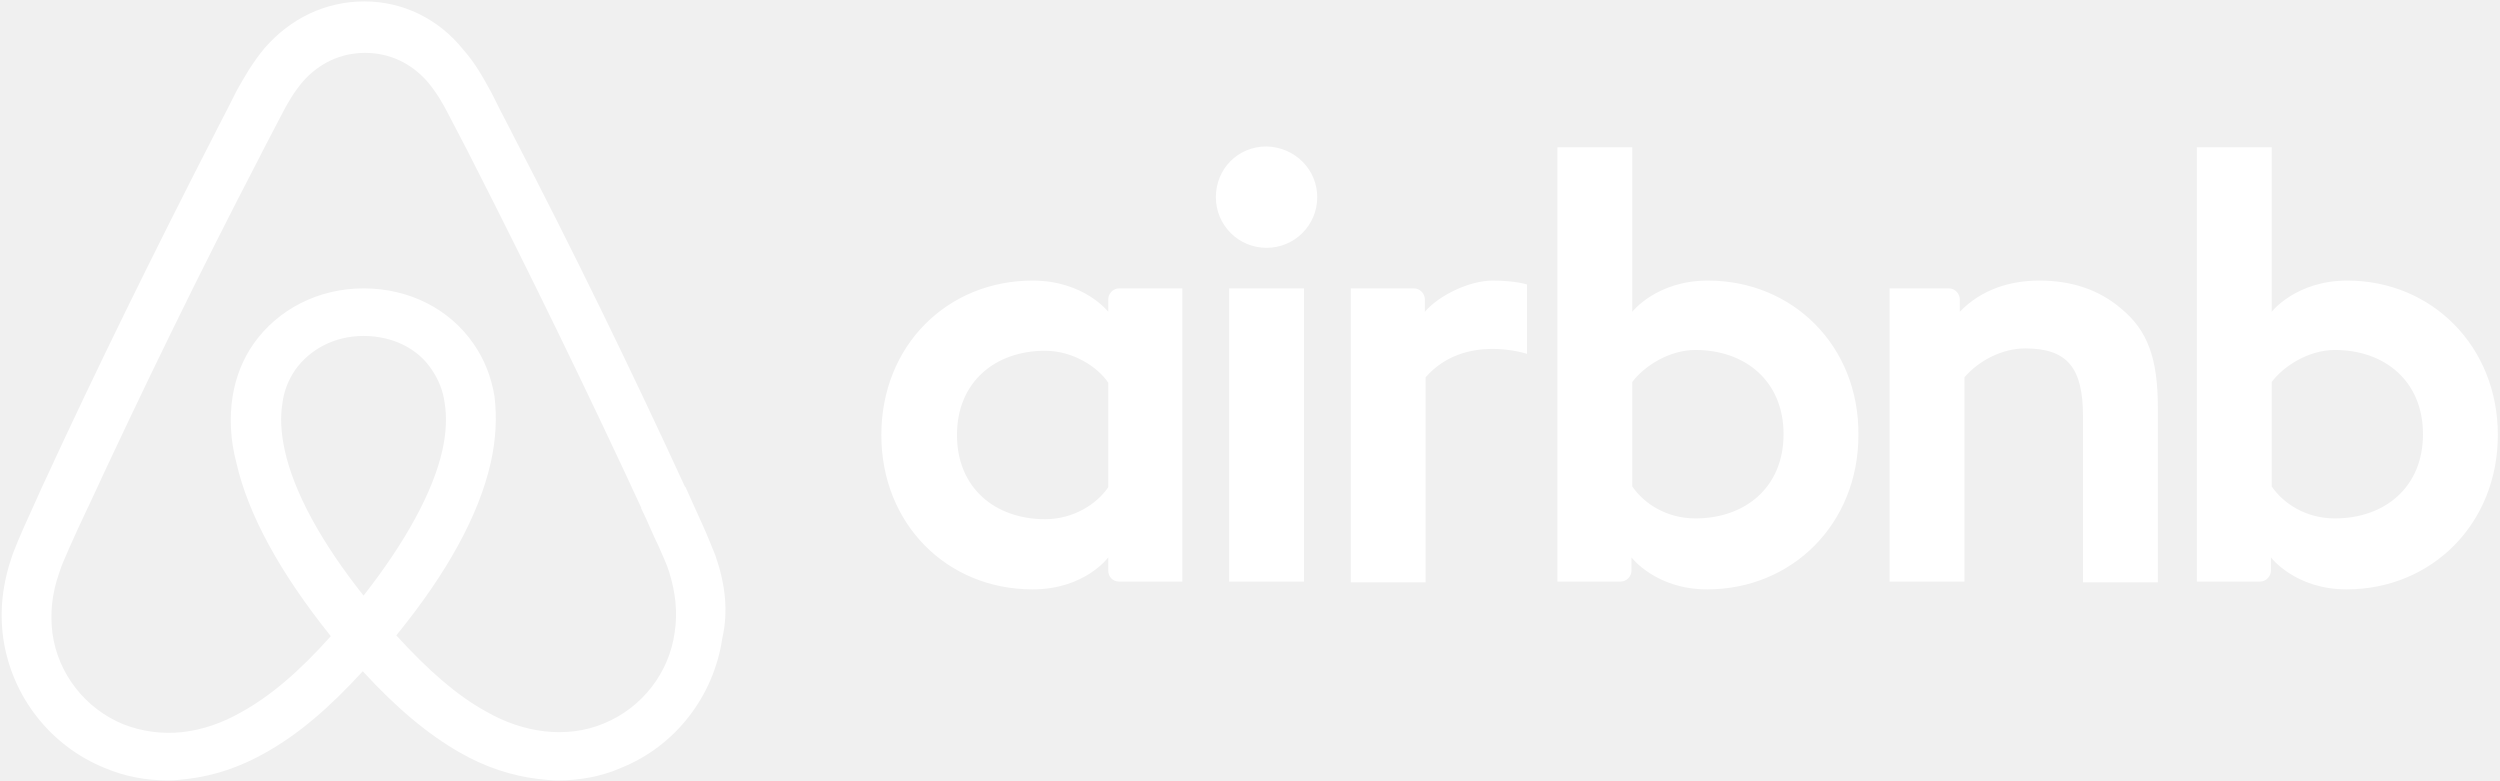
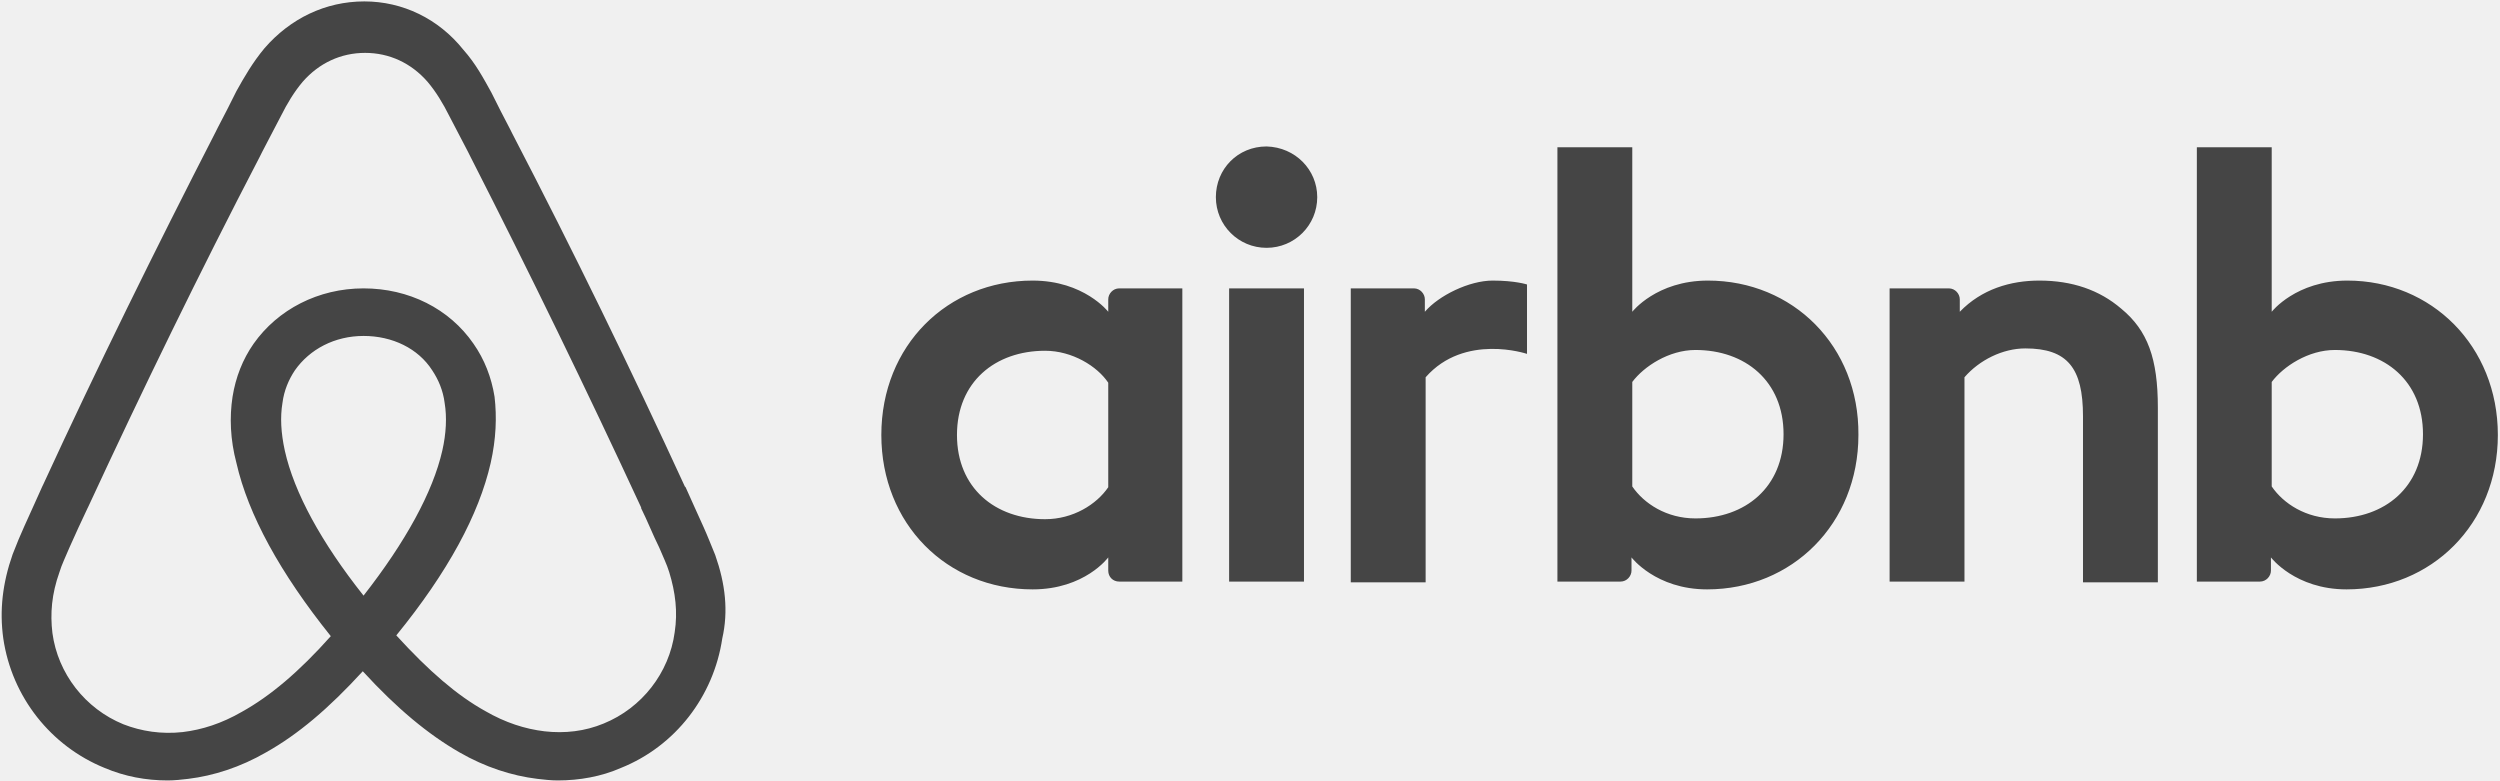
<svg xmlns="http://www.w3.org/2000/svg" width="490" height="153" viewBox="0 0 490 153" fill="none">
-   <g clip-path="url(#clip0_2662_278)">
-     <path d="M258.179 38.64C258.179 44.142 253.747 48.574 248.245 48.574C242.742 48.574 238.31 44.142 238.31 38.64C238.31 33.137 242.589 28.705 248.245 28.705C253.9 28.858 258.179 33.29 258.179 38.64ZM217.218 58.661C217.218 59.579 217.218 61.107 217.218 61.107C217.218 61.107 212.48 54.993 202.393 54.993C185.733 54.993 172.742 67.679 172.742 85.256C172.742 102.679 185.58 115.518 202.393 115.518C212.633 115.518 217.218 109.251 217.218 109.251V111.85C217.218 113.072 218.135 113.989 219.358 113.989H231.738V56.522C231.738 56.522 220.428 56.522 219.358 56.522C218.135 56.522 217.218 57.592 217.218 58.661ZM217.218 95.496C214.926 98.858 210.34 101.762 204.838 101.762C195.056 101.762 187.567 95.649 187.567 85.256C187.567 74.862 195.056 68.749 204.838 68.749C210.188 68.749 215.078 71.806 217.218 75.015V95.496ZM240.908 56.522H255.581V113.989H240.908V56.522ZM460.08 54.993C449.993 54.993 445.255 61.107 445.255 61.107V28.858H430.582V113.989C430.582 113.989 441.892 113.989 442.962 113.989C444.185 113.989 445.102 112.92 445.102 111.85V109.251C445.102 109.251 449.84 115.518 459.927 115.518C476.587 115.518 489.578 102.679 489.578 85.256C489.578 67.832 476.587 54.993 460.08 54.993ZM457.635 101.609C451.98 101.609 447.547 98.706 445.255 95.343V74.862C447.547 71.806 452.438 68.596 457.635 68.596C467.416 68.596 474.905 74.71 474.905 85.103C474.905 95.496 467.416 101.609 457.635 101.609ZM422.94 79.906V114.142H408.267V81.588C408.267 72.111 405.211 68.29 396.957 68.29C392.525 68.29 387.94 70.583 385.036 73.945V113.989H370.363V56.522H381.979C383.202 56.522 384.119 57.592 384.119 58.661V61.107C388.398 56.675 394.053 54.993 399.708 54.993C406.128 54.993 411.477 56.828 415.757 60.496C420.953 64.775 422.94 70.277 422.94 79.906ZM334.752 54.993C324.664 54.993 319.926 61.107 319.926 61.107V28.858H305.254V113.989C305.254 113.989 316.564 113.989 317.634 113.989C318.856 113.989 319.773 112.92 319.773 111.85V109.251C319.773 109.251 324.511 115.518 334.599 115.518C351.258 115.518 364.25 102.679 364.25 85.256C364.403 67.832 351.411 54.993 334.752 54.993ZM332.306 101.609C326.651 101.609 322.219 98.706 319.926 95.343V74.862C322.219 71.806 327.11 68.596 332.306 68.596C342.088 68.596 349.577 74.71 349.577 85.103C349.577 95.496 342.088 101.609 332.306 101.609ZM292.568 54.993C297 54.993 299.293 55.758 299.293 55.758V69.36C299.293 69.36 287.066 65.234 279.424 73.945V114.142H264.751V56.522C264.751 56.522 276.061 56.522 277.131 56.522C278.354 56.522 279.271 57.592 279.271 58.661V61.107C282.022 57.897 287.983 54.993 292.568 54.993ZM140.187 108.793C139.423 106.959 138.659 104.972 137.894 103.291C136.672 100.54 135.449 97.941 134.379 95.496L134.226 95.343C123.68 72.417 112.37 49.185 100.449 26.26L99.99 25.343C98.767 23.05 97.545 20.605 96.322 18.159C94.794 15.408 93.265 12.504 90.82 9.753C85.929 3.639 78.898 0.277 71.409 0.277C63.767 0.277 56.889 3.639 51.846 9.447C49.553 12.198 47.872 15.102 46.344 17.853C45.121 20.299 43.898 22.744 42.675 25.037L42.217 25.954C30.448 48.88 18.985 72.111 8.439 95.037L8.287 95.343C7.217 97.788 5.994 100.387 4.771 103.138C4.007 104.819 3.243 106.653 2.479 108.64C0.492 114.295 -0.12 119.644 0.645 125.147C2.326 136.61 9.968 146.239 20.514 150.518C24.488 152.199 28.614 152.964 32.894 152.964C34.116 152.964 35.645 152.811 36.867 152.658C41.911 152.046 47.108 150.365 52.151 147.461C58.418 143.946 64.379 138.902 71.104 131.566C77.829 138.902 83.942 143.946 90.056 147.461C95.099 150.365 100.296 152.046 105.34 152.658C106.562 152.811 108.091 152.964 109.313 152.964C113.593 152.964 117.872 152.199 121.693 150.518C132.392 146.239 139.881 136.457 141.563 125.147C142.785 119.797 142.174 114.448 140.187 108.793ZM71.256 116.741C63.003 106.347 57.654 96.566 55.82 88.312C55.055 84.797 54.903 81.74 55.361 78.989C55.667 76.544 56.584 74.404 57.807 72.57C60.711 68.443 65.601 65.845 71.256 65.845C76.912 65.845 81.955 68.29 84.706 72.57C85.929 74.404 86.846 76.544 87.152 78.989C87.61 81.74 87.457 84.95 86.693 88.312C84.859 96.413 79.51 106.195 71.256 116.741ZM132.239 123.924C131.17 131.872 125.82 138.749 118.331 141.806C114.663 143.335 110.689 143.793 106.715 143.335C102.894 142.876 99.073 141.653 95.099 139.361C89.597 136.304 84.095 131.566 77.676 124.535C87.763 112.155 93.877 100.845 96.169 90.758C97.239 86.02 97.392 81.74 96.933 77.766C96.322 73.945 94.947 70.43 92.807 67.373C88.069 60.496 80.121 56.522 71.256 56.522C62.392 56.522 54.444 60.648 49.706 67.373C47.566 70.43 46.191 73.945 45.579 77.766C44.968 81.74 45.121 86.173 46.344 90.758C48.636 100.845 54.903 112.308 64.837 124.688C58.571 131.719 52.916 136.457 47.413 139.514C43.44 141.806 39.619 143.029 35.798 143.487C31.671 143.946 27.697 143.335 24.182 141.959C16.693 138.902 11.343 132.024 10.274 124.077C9.815 120.256 10.121 116.435 11.649 112.155C12.107 110.627 12.872 109.099 13.636 107.265C14.706 104.819 15.928 102.221 17.151 99.623L17.304 99.317C27.85 76.544 39.16 53.312 50.929 30.692L51.387 29.775C52.61 27.482 53.833 25.037 55.055 22.744C56.278 20.299 57.654 18.006 59.335 16.019C62.545 12.351 66.824 10.364 71.562 10.364C76.3 10.364 80.58 12.351 83.789 16.019C85.471 18.006 86.846 20.299 88.069 22.744C89.291 25.037 90.514 27.482 91.737 29.775L92.195 30.692C103.811 53.465 115.121 76.697 125.667 99.47V99.623C126.89 102.068 127.96 104.819 129.183 107.265C129.947 109.099 130.711 110.627 131.169 112.155C132.392 116.129 132.851 119.95 132.239 123.924Z" fill="white" />
+   <g clip-path="url(#clip0_2662_373)">
+     <path d="M258.179 38.64C258.179 44.142 253.747 48.574 248.245 48.574C242.742 48.574 238.31 44.142 238.31 38.64C238.31 33.137 242.589 28.705 248.245 28.705C253.9 28.858 258.179 33.29 258.179 38.64ZM217.218 58.661C217.218 59.579 217.218 61.107 217.218 61.107C217.218 61.107 212.48 54.993 202.393 54.993C185.733 54.993 172.742 67.679 172.742 85.256C172.742 102.679 185.58 115.518 202.393 115.518C212.633 115.518 217.218 109.251 217.218 109.251V111.85C217.218 113.072 218.135 113.989 219.358 113.989H231.738V56.522C231.738 56.522 220.428 56.522 219.358 56.522C218.135 56.522 217.218 57.592 217.218 58.661ZM217.218 95.496C214.926 98.858 210.34 101.762 204.838 101.762C195.056 101.762 187.567 95.649 187.567 85.256C187.567 74.862 195.056 68.749 204.838 68.749C210.188 68.749 215.078 71.806 217.218 75.015V95.496ZM240.908 56.522H255.581V113.989H240.908V56.522ZM460.08 54.993C449.993 54.993 445.255 61.107 445.255 61.107V28.858H430.582V113.989C430.582 113.989 441.892 113.989 442.962 113.989C444.185 113.989 445.102 112.92 445.102 111.85V109.251C445.102 109.251 449.84 115.518 459.927 115.518C476.587 115.518 489.578 102.679 489.578 85.256C489.578 67.832 476.587 54.993 460.08 54.993ZM457.635 101.609C451.98 101.609 447.547 98.706 445.255 95.343V74.862C447.547 71.806 452.438 68.596 457.635 68.596C467.416 68.596 474.905 74.71 474.905 85.103C474.905 95.496 467.416 101.609 457.635 101.609ZM422.94 79.906V114.142H408.267V81.588C408.267 72.111 405.211 68.29 396.957 68.29C392.525 68.29 387.94 70.583 385.036 73.945V113.989H370.363V56.522H381.979C383.202 56.522 384.119 57.592 384.119 58.661V61.107C388.398 56.675 394.053 54.993 399.708 54.993C406.128 54.993 411.477 56.828 415.757 60.496C420.953 64.775 422.94 70.277 422.94 79.906ZM334.752 54.993C324.664 54.993 319.926 61.107 319.926 61.107V28.858H305.254V113.989C305.254 113.989 316.564 113.989 317.634 113.989C318.856 113.989 319.773 112.92 319.773 111.85V109.251C319.773 109.251 324.511 115.518 334.599 115.518C351.258 115.518 364.25 102.679 364.25 85.256C364.403 67.832 351.411 54.993 334.752 54.993ZM332.306 101.609C326.651 101.609 322.219 98.706 319.926 95.343V74.862C322.219 71.806 327.11 68.596 332.306 68.596C342.088 68.596 349.577 74.71 349.577 85.103C349.577 95.496 342.088 101.609 332.306 101.609ZM292.568 54.993C297 54.993 299.293 55.758 299.293 55.758V69.36C299.293 69.36 287.066 65.234 279.424 73.945V114.142H264.751V56.522C264.751 56.522 276.061 56.522 277.131 56.522C278.354 56.522 279.271 57.592 279.271 58.661V61.107C282.022 57.897 287.983 54.993 292.568 54.993ZM140.187 108.793C139.423 106.959 138.659 104.972 137.894 103.291C136.672 100.54 135.449 97.941 134.379 95.496L134.226 95.343C123.68 72.417 112.37 49.185 100.449 26.26L99.99 25.343C98.767 23.05 97.545 20.605 96.322 18.159C94.794 15.408 93.265 12.504 90.82 9.753C85.929 3.639 78.898 0.277 71.409 0.277C63.767 0.277 56.889 3.639 51.846 9.447C49.553 12.198 47.872 15.102 46.344 17.853C45.121 20.299 43.898 22.744 42.675 25.037L42.217 25.954C30.448 48.88 18.985 72.111 8.439 95.037L8.287 95.343C7.217 97.788 5.994 100.387 4.771 103.138C4.007 104.819 3.243 106.653 2.479 108.64C0.492 114.295 -0.12 119.644 0.645 125.147C2.326 136.61 9.968 146.239 20.514 150.518C24.488 152.199 28.614 152.964 32.894 152.964C34.116 152.964 35.645 152.811 36.867 152.658C41.911 152.046 47.108 150.365 52.151 147.461C58.418 143.946 64.379 138.902 71.104 131.566C77.829 138.902 83.942 143.946 90.056 147.461C95.099 150.365 100.296 152.046 105.34 152.658C106.562 152.811 108.091 152.964 109.313 152.964C113.593 152.964 117.872 152.199 121.693 150.518C132.392 146.239 139.881 136.457 141.563 125.147C142.785 119.797 142.174 114.448 140.187 108.793ZM71.256 116.741C63.003 106.347 57.654 96.566 55.82 88.312C55.055 84.797 54.903 81.74 55.361 78.989C55.667 76.544 56.584 74.404 57.807 72.57C60.711 68.443 65.601 65.845 71.256 65.845C76.912 65.845 81.955 68.29 84.706 72.57C85.929 74.404 86.846 76.544 87.152 78.989C87.61 81.74 87.457 84.95 86.693 88.312C84.859 96.413 79.51 106.195 71.256 116.741ZM132.239 123.924C131.17 131.872 125.82 138.749 118.331 141.806C114.663 143.335 110.689 143.793 106.715 143.335C102.894 142.876 99.073 141.653 95.099 139.361C89.597 136.304 84.095 131.566 77.676 124.535C87.763 112.155 93.877 100.845 96.169 90.758C97.239 86.02 97.392 81.74 96.933 77.766C96.322 73.945 94.947 70.43 92.807 67.373C88.069 60.496 80.121 56.522 71.256 56.522C62.392 56.522 54.444 60.648 49.706 67.373C47.566 70.43 46.191 73.945 45.579 77.766C44.968 81.74 45.121 86.173 46.344 90.758C48.636 100.845 54.903 112.308 64.837 124.688C58.571 131.719 52.916 136.457 47.413 139.514C43.44 141.806 39.619 143.029 35.798 143.487C31.671 143.946 27.697 143.335 24.182 141.959C16.693 138.902 11.343 132.024 10.274 124.077C9.815 120.256 10.121 116.435 11.649 112.155C12.107 110.627 12.872 109.099 13.636 107.265C14.706 104.819 15.928 102.221 17.151 99.623L17.304 99.317C27.85 76.544 39.16 53.312 50.929 30.692L51.387 29.775C52.61 27.482 53.833 25.037 55.055 22.744C56.278 20.299 57.654 18.006 59.335 16.019C62.545 12.351 66.824 10.364 71.562 10.364C76.3 10.364 80.58 12.351 83.789 16.019C85.471 18.006 86.846 20.299 88.069 22.744C89.291 25.037 90.514 27.482 91.737 29.775L92.195 30.692C103.811 53.465 115.121 76.697 125.667 99.47V99.623C126.89 102.068 127.96 104.819 129.183 107.265C129.947 109.099 130.711 110.627 131.169 112.155C132.392 116.129 132.851 119.95 132.239 123.924Z" fill="#454545" />
  </g>
  <defs>
-     <clipPath id="clip0_2662_278">
+     <clipPath id="clip0_2662_373">
      <rect width="489.239" height="152.687" fill="white" transform="translate(0.338867 0.276855)" />
    </clipPath>
  </defs>
</svg>
